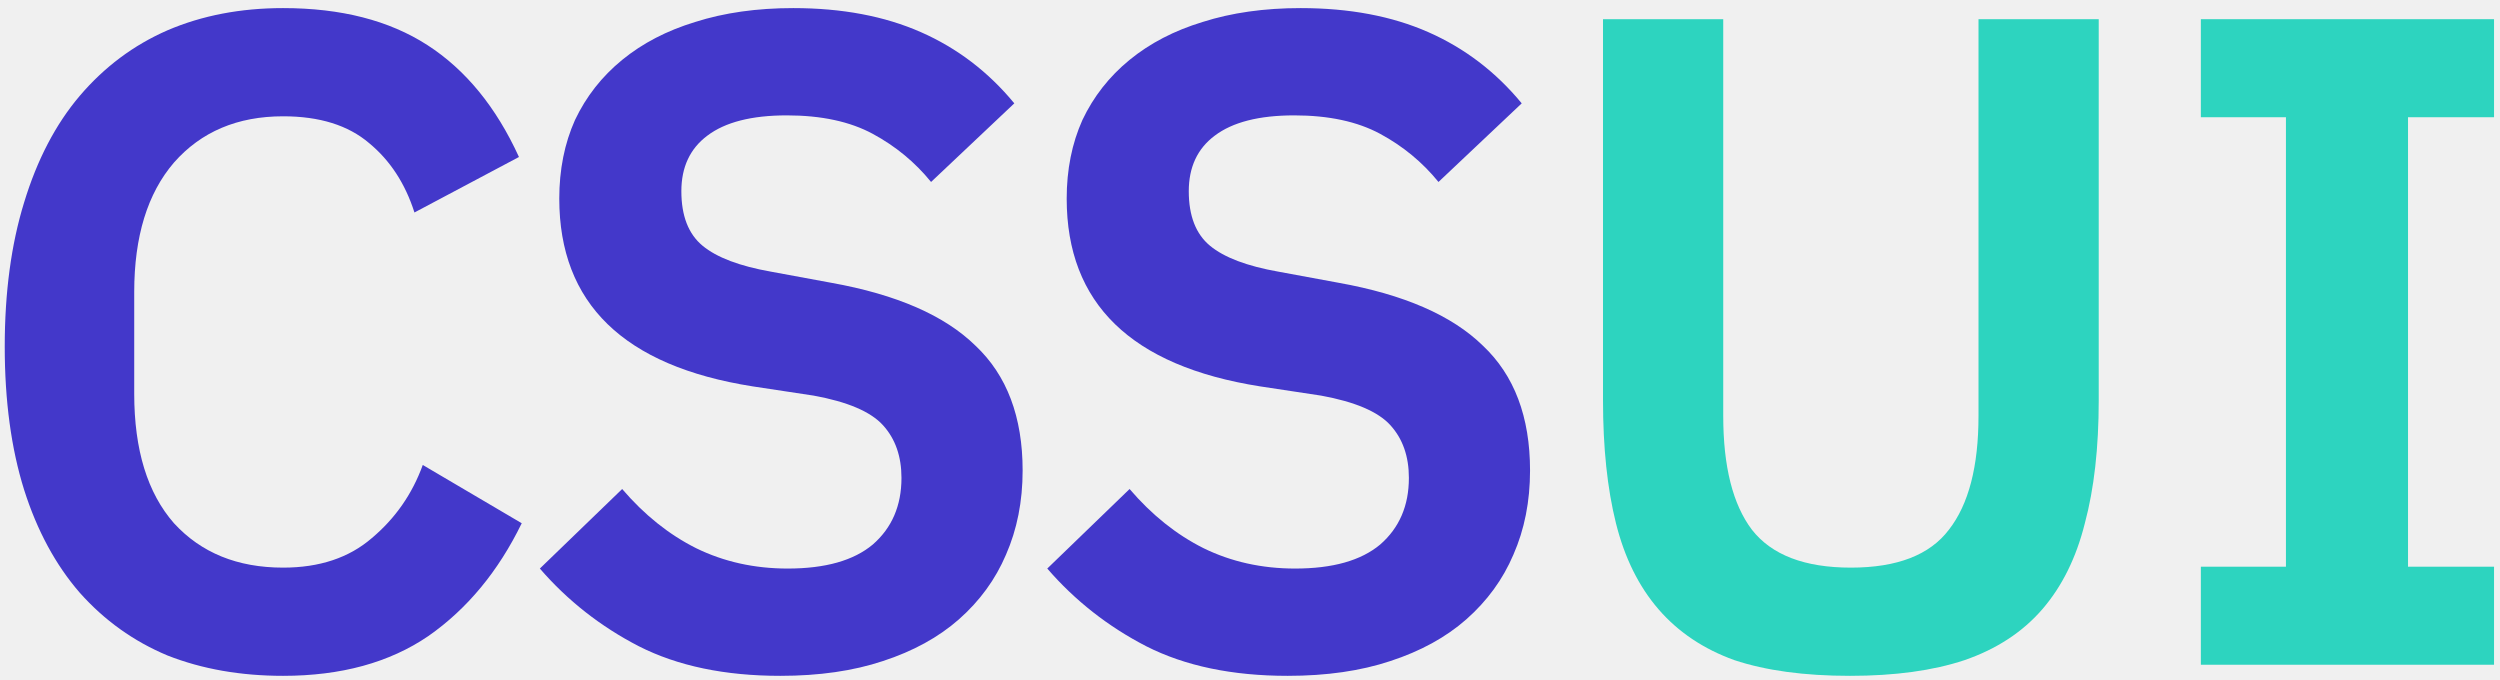
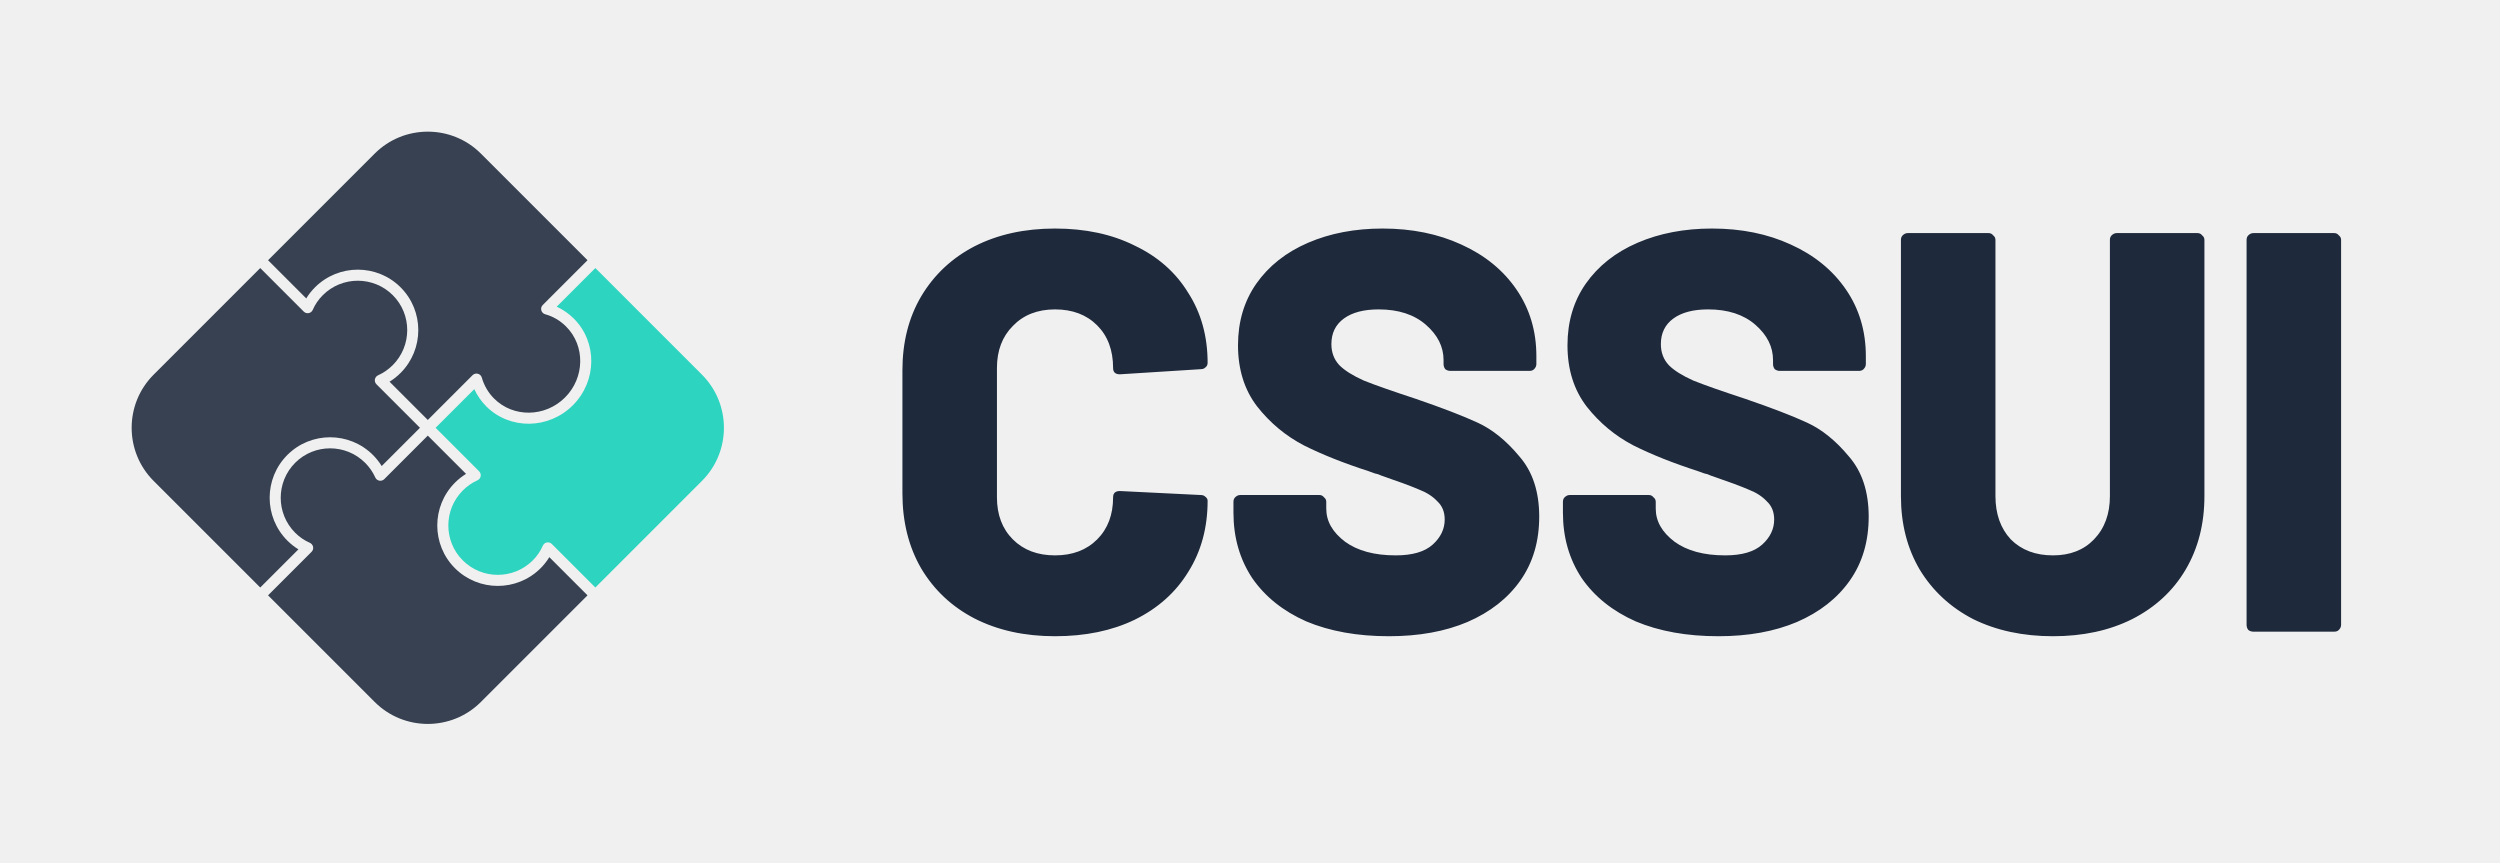
- <svg xmlns="http://www.w3.org/2000/svg" width="173" height="47" viewBox="0 0 173 47" fill="none">
-   <path d="M19.592 46.768C16.648 46.768 13.981 46.299 11.592 45.36C9.245 44.379 7.219 42.928 5.512 41.008C3.848 39.088 2.568 36.72 1.672 33.904C0.776 31.045 0.328 27.739 0.328 23.984C0.328 20.229 0.776 16.901 1.672 14C2.568 11.056 3.848 8.603 5.512 6.64C7.219 4.635 9.245 3.12 11.592 2.096C13.981 1.072 16.648 0.56 19.592 0.56C23.602 0.56 26.93 1.413 29.576 3.12C32.221 4.827 34.333 7.408 35.912 10.864L28.68 14.704C28.04 12.699 26.994 11.099 25.544 9.904C24.093 8.667 22.109 8.048 19.592 8.048C16.434 8.048 13.917 9.115 12.04 11.248C10.205 13.381 9.288 16.368 9.288 20.208V27.248C9.288 31.131 10.205 34.117 12.04 36.208C13.917 38.256 16.434 39.28 19.592 39.28C22.109 39.28 24.157 38.597 25.736 37.232C27.357 35.867 28.53 34.181 29.256 32.176L36.104 36.208C34.483 39.536 32.328 42.139 29.64 44.016C26.952 45.851 23.602 46.768 19.592 46.768Z" fill="#4338CA" />
-   <path d="M53.998 46.768C50.158 46.768 46.894 46.085 44.206 44.72C41.561 43.355 39.278 41.563 37.358 39.344L43.054 33.84C44.59 35.632 46.297 36.997 48.174 37.936C50.094 38.875 52.206 39.344 54.51 39.344C57.113 39.344 59.076 38.789 60.398 37.68C61.721 36.528 62.382 34.992 62.382 33.072C62.382 31.579 61.956 30.363 61.102 29.424C60.249 28.485 58.649 27.803 56.302 27.376L52.078 26.736C43.161 25.328 38.702 20.997 38.702 13.744C38.702 11.739 39.065 9.925 39.79 8.304C40.558 6.683 41.646 5.296 43.054 4.144C44.462 2.992 46.148 2.117 48.11 1.52C50.116 0.88 52.377 0.56 54.894 0.56C58.265 0.56 61.209 1.115 63.726 2.224C66.244 3.333 68.398 4.976 70.19 7.152L64.43 12.592C63.321 11.227 61.977 10.117 60.398 9.264C58.82 8.411 56.836 7.984 54.446 7.984C52.014 7.984 50.18 8.453 48.942 9.392C47.748 10.288 47.15 11.568 47.15 13.232C47.15 14.939 47.641 16.197 48.622 17.008C49.604 17.819 51.182 18.416 53.358 18.8L57.518 19.568C62.041 20.379 65.369 21.829 67.502 23.92C69.678 25.968 70.766 28.848 70.766 32.56C70.766 34.693 70.382 36.635 69.614 38.384C68.889 40.091 67.801 41.584 66.35 42.864C64.942 44.101 63.193 45.061 61.102 45.744C59.054 46.427 56.686 46.768 53.998 46.768Z" fill="#4338CA" />
-   <path d="M89.111 46.768C85.271 46.768 82.007 46.085 79.319 44.72C76.674 43.355 74.391 41.563 72.471 39.344L78.167 33.84C79.703 35.632 81.409 36.997 83.287 37.936C85.207 38.875 87.319 39.344 89.623 39.344C92.225 39.344 94.188 38.789 95.511 37.68C96.834 36.528 97.495 34.992 97.495 33.072C97.495 31.579 97.068 30.363 96.215 29.424C95.362 28.485 93.761 27.803 91.415 27.376L87.191 26.736C78.273 25.328 73.815 20.997 73.815 13.744C73.815 11.739 74.177 9.925 74.903 8.304C75.671 6.683 76.759 5.296 78.167 4.144C79.575 2.992 81.26 2.117 83.223 1.52C85.228 0.88 87.49 0.56 90.007 0.56C93.377 0.56 96.322 1.115 98.839 2.224C101.356 3.333 103.511 4.976 105.303 7.152L99.543 12.592C98.433 11.227 97.09 10.117 95.511 9.264C93.932 8.411 91.948 7.984 89.559 7.984C87.127 7.984 85.292 8.453 84.055 9.392C82.86 10.288 82.263 11.568 82.263 13.232C82.263 14.939 82.754 16.197 83.735 17.008C84.716 17.819 86.295 18.416 88.471 18.8L92.631 19.568C97.153 20.379 100.482 21.829 102.615 23.92C104.791 25.968 105.879 28.848 105.879 32.56C105.879 34.693 105.495 36.635 104.727 38.384C104.002 40.091 102.914 41.584 101.463 42.864C100.055 44.101 98.305 45.061 96.215 45.744C94.167 46.427 91.799 46.768 89.111 46.768Z" fill="#4338CA" />
-   <path d="M119.248 1.328V28.784C119.248 32.283 119.909 34.907 121.232 36.656C122.597 38.405 124.88 39.28 128.08 39.28C131.28 39.28 133.541 38.405 134.864 36.656C136.229 34.907 136.912 32.283 136.912 28.784V1.328H145.232V27.696C145.232 30.981 144.912 33.819 144.272 36.208C143.675 38.597 142.693 40.581 141.328 42.16C139.963 43.739 138.171 44.912 135.952 45.68C133.776 46.405 131.131 46.768 128.016 46.768C124.859 46.768 122.192 46.405 120.016 45.68C117.883 44.912 116.133 43.739 114.768 42.16C113.403 40.581 112.421 38.597 111.824 36.208C111.227 33.819 110.928 30.981 110.928 27.696V1.328H119.248Z" fill="#2DD4BF" />
-   <path d="M152.299 46V39.216H158.187V8.112H152.299V1.328H172.587V8.112H166.635V39.216H172.587V46H152.299Z" fill="#2DD4BF" />
+ <svg xmlns="http://www.w3.org/2000/svg" width="281" height="97" viewBox="0 0 281 97" fill="none">
+   <path d="M118.584 71.512C115.171 71.512 112.163 70.851 109.56 69.528C107 68.205 104.995 66.328 103.544 63.896C102.136 61.464 101.432 58.648 101.432 55.448V41.624C101.432 38.467 102.136 35.693 103.544 33.304C104.995 30.872 107 28.995 109.56 27.672C112.163 26.349 115.171 25.688 118.584 25.688C121.997 25.688 124.984 26.328 127.544 27.608C130.147 28.845 132.152 30.616 133.56 32.92C135.011 35.181 135.736 37.805 135.736 40.792C135.736 41.005 135.651 41.176 135.48 41.304C135.352 41.432 135.181 41.496 134.968 41.496L125.88 42.072C125.368 42.072 125.112 41.837 125.112 41.368C125.112 39.363 124.515 37.763 123.32 36.568C122.125 35.373 120.547 34.776 118.584 34.776C116.621 34.776 115.043 35.395 113.848 36.632C112.653 37.827 112.056 39.405 112.056 41.368V55.896C112.056 57.859 112.653 59.437 113.848 60.632C115.043 61.827 116.621 62.424 118.584 62.424C120.547 62.424 122.125 61.827 123.32 60.632C124.515 59.437 125.112 57.859 125.112 55.896C125.112 55.427 125.368 55.192 125.88 55.192L134.968 55.64C135.181 55.64 135.352 55.704 135.48 55.832C135.651 55.96 135.736 56.109 135.736 56.28C135.736 59.309 135.011 61.976 133.56 64.28C132.152 66.584 130.147 68.376 127.544 69.656C124.984 70.893 121.997 71.512 118.584 71.512ZM156.112 71.512C152.571 71.512 149.477 70.957 146.832 69.848C144.229 68.696 142.203 67.075 140.752 64.984C139.344 62.851 138.64 60.397 138.64 57.624V56.408C138.64 56.195 138.704 56.024 138.832 55.896C139.003 55.725 139.195 55.64 139.408 55.64H148.304C148.517 55.64 148.688 55.725 148.816 55.896C148.987 56.024 149.072 56.195 149.072 56.408V57.176C149.072 58.584 149.776 59.821 151.184 60.888C152.592 61.912 154.491 62.424 156.88 62.424C158.757 62.424 160.144 62.019 161.04 61.208C161.936 60.397 162.384 59.459 162.384 58.392C162.384 57.539 162.107 56.856 161.552 56.344C161.04 55.789 160.336 55.341 159.44 55C158.544 54.616 157.157 54.104 155.28 53.464C155.024 53.336 154.768 53.251 154.512 53.208C154.256 53.123 154.021 53.037 153.808 52.952C151.035 52.056 148.624 51.096 146.576 50.072C144.528 49.005 142.779 47.555 141.328 45.72C139.877 43.843 139.152 41.539 139.152 38.808C139.152 36.163 139.835 33.859 141.2 31.896C142.608 29.891 144.549 28.355 147.024 27.288C149.499 26.221 152.293 25.688 155.408 25.688C158.693 25.688 161.637 26.285 164.24 27.48C166.885 28.675 168.955 30.36 170.448 32.536C171.941 34.712 172.688 37.208 172.688 40.024V40.92C172.688 41.133 172.603 41.325 172.432 41.496C172.304 41.624 172.133 41.688 171.92 41.688H163.024C162.811 41.688 162.619 41.624 162.448 41.496C162.32 41.325 162.256 41.133 162.256 40.92V40.472C162.256 38.979 161.595 37.656 160.272 36.504C158.949 35.352 157.179 34.776 154.96 34.776C153.296 34.776 151.995 35.117 151.056 35.8C150.117 36.483 149.648 37.443 149.648 38.68C149.648 39.619 149.947 40.408 150.544 41.048C151.141 41.645 152.059 42.221 153.296 42.776C154.576 43.288 156.517 43.971 159.12 44.824C162.107 45.848 164.432 46.744 166.096 47.512C167.76 48.28 169.317 49.539 170.768 51.288C172.261 52.995 173.008 55.256 173.008 58.072C173.008 60.845 172.304 63.235 170.896 65.24C169.488 67.245 167.504 68.803 164.944 69.912C162.427 70.979 159.483 71.512 156.112 71.512ZM193.145 71.512C189.603 71.512 186.51 70.957 183.865 69.848C181.262 68.696 179.235 67.075 177.785 64.984C176.377 62.851 175.673 60.397 175.673 57.624V56.408C175.673 56.195 175.737 56.024 175.865 55.896C176.035 55.725 176.227 55.64 176.441 55.64H185.337C185.55 55.64 185.721 55.725 185.849 55.896C186.019 56.024 186.105 56.195 186.105 56.408V57.176C186.105 58.584 186.809 59.821 188.217 60.888C189.625 61.912 191.523 62.424 193.913 62.424C195.79 62.424 197.177 62.019 198.073 61.208C198.969 60.397 199.417 59.459 199.417 58.392C199.417 57.539 199.139 56.856 198.585 56.344C198.073 55.789 197.369 55.341 196.473 55C195.577 54.616 194.19 54.104 192.313 53.464C192.057 53.336 191.801 53.251 191.545 53.208C191.289 53.123 191.054 53.037 190.841 52.952C188.067 52.056 185.657 51.096 183.609 50.072C181.561 49.005 179.811 47.555 178.361 45.72C176.91 43.843 176.185 41.539 176.185 38.808C176.185 36.163 176.867 33.859 178.233 31.896C179.641 29.891 181.582 28.355 184.057 27.288C186.531 26.221 189.326 25.688 192.441 25.688C195.726 25.688 198.67 26.285 201.273 27.48C203.918 28.675 205.987 30.36 207.481 32.536C208.974 34.712 209.721 37.208 209.721 40.024V40.92C209.721 41.133 209.635 41.325 209.465 41.496C209.337 41.624 209.166 41.688 208.953 41.688H200.057C199.843 41.688 199.651 41.624 199.481 41.496C199.353 41.325 199.289 41.133 199.289 40.92V40.472C199.289 38.979 198.627 37.656 197.305 36.504C195.982 35.352 194.211 34.776 191.993 34.776C190.329 34.776 189.027 35.117 188.089 35.8C187.15 36.483 186.681 37.443 186.681 38.68C186.681 39.619 186.979 40.408 187.577 41.048C188.174 41.645 189.091 42.221 190.329 42.776C191.609 43.288 193.55 43.971 196.153 44.824C199.139 45.848 201.465 46.744 203.129 47.512C204.793 48.28 206.35 49.539 207.801 51.288C209.294 52.995 210.041 55.256 210.041 58.072C210.041 60.845 209.337 63.235 207.929 65.24C206.521 67.245 204.537 68.803 201.977 69.912C199.459 70.979 196.515 71.512 193.145 71.512ZM230.753 71.512C227.382 71.512 224.396 70.872 221.793 69.592C219.233 68.269 217.228 66.413 215.777 64.024C214.369 61.635 213.665 58.883 213.665 55.768V26.968C213.665 26.755 213.729 26.584 213.857 26.456C214.028 26.285 214.22 26.2 214.433 26.2H223.521C223.734 26.2 223.905 26.285 224.033 26.456C224.204 26.584 224.289 26.755 224.289 26.968V55.768C224.289 57.773 224.865 59.395 226.017 60.632C227.212 61.827 228.79 62.424 230.753 62.424C232.673 62.424 234.209 61.827 235.361 60.632C236.556 59.395 237.153 57.773 237.153 55.768V26.968C237.153 26.755 237.217 26.584 237.345 26.456C237.516 26.285 237.708 26.2 237.921 26.2H247.009C247.222 26.2 247.393 26.285 247.521 26.456C247.692 26.584 247.777 26.755 247.777 26.968V55.768C247.777 58.883 247.073 61.635 245.665 64.024C244.257 66.413 242.252 68.269 239.649 69.592C237.089 70.872 234.124 71.512 230.753 71.512ZM253.284 71C253.071 71 252.879 70.936 252.708 70.808C252.58 70.637 252.516 70.445 252.516 70.232V26.968C252.516 26.755 252.58 26.584 252.708 26.456C252.879 26.285 253.071 26.2 253.284 26.2H262.372C262.585 26.2 262.756 26.285 262.884 26.456C263.055 26.584 263.14 26.755 263.14 26.968V70.232C263.14 70.445 263.055 70.637 262.884 70.808C262.756 70.936 262.585 71 262.372 71H253.284Z" fill="#1E293B" />
+   <g clip-path="url(#clip0)">
+     <path d="M60.767 63.865C58.111 66.521 53.79 66.521 51.134 63.865C48.484 61.215 48.489 56.898 51.144 54.243C51.519 53.868 51.934 53.54 52.382 53.262L48.083 48.963L43.191 53.855C43.047 54 42.841 54.064 42.64 54.028C42.439 53.991 42.269 53.859 42.185 53.673C41.904 53.055 41.52 52.501 41.044 52.024C38.873 49.854 35.346 49.849 33.181 52.014C31.011 54.185 31.01 57.716 33.181 59.887C33.664 60.37 34.219 60.749 34.829 61.013C34.853 61.023 34.876 61.035 34.898 61.048C35.007 61.113 35.094 61.209 35.147 61.323C35.168 61.368 35.184 61.417 35.193 61.468C35.232 61.67 35.168 61.879 35.022 62.024L30.13 66.916L42.115 78.901C45.406 82.192 50.761 82.192 54.052 78.901L66.036 66.916L61.745 62.625C61.472 63.072 61.146 63.487 60.767 63.865Z" fill="#374151" />
+     <path d="M32.301 51.134C34.951 48.484 39.268 48.489 41.924 51.144C42.299 51.519 42.627 51.934 42.904 52.383L47.203 48.083L42.311 43.191C42.185 43.065 42.12 42.892 42.13 42.716C42.132 42.691 42.134 42.666 42.139 42.641C42.175 42.44 42.308 42.269 42.494 42.185C43.111 41.904 43.666 41.52 44.142 41.044C46.313 38.873 46.317 35.346 44.152 33.181C41.982 31.011 38.45 31.011 36.28 33.181C35.796 33.665 35.417 34.219 35.153 34.83C35.071 35.019 34.901 35.155 34.699 35.194C34.522 35.227 34.34 35.183 34.2 35.073C34.179 35.058 34.16 35.041 34.142 35.023L29.25 30.13L17.266 42.115C13.975 45.406 13.975 50.761 17.265 54.052L29.25 66.036L33.542 61.745C33.095 61.473 32.68 61.146 32.301 60.767C29.645 58.111 29.645 53.79 32.301 51.134Z" fill="#374151" />
+     <path d="M35.4 32.301C38.055 29.645 42.377 29.645 45.032 32.301C47.682 34.951 47.678 39.268 45.022 41.924C44.647 42.299 44.233 42.627 43.784 42.904L48.083 47.203L53.116 42.17C53.272 42.014 53.499 41.953 53.713 42.008C53.926 42.064 54.094 42.228 54.155 42.44C54.408 43.332 54.885 44.146 55.535 44.796C57.7 46.961 61.277 46.907 63.508 44.676C65.74 42.444 65.794 38.867 63.629 36.703C62.963 36.036 62.151 35.559 61.281 35.324C61.067 35.266 60.9 35.098 60.842 34.883C60.785 34.669 60.846 34.44 61.004 34.283L66.036 29.25L54.052 17.265C50.761 13.975 45.406 13.975 42.115 17.265L30.13 29.25L34.422 33.542C34.694 33.095 35.021 32.68 35.4 32.301Z" fill="#374151" />
+     <path d="M78.901 42.115L66.916 30.13L62.574 34.472C63.284 34.797 63.941 35.254 64.509 35.822C67.159 38.472 67.105 42.839 64.388 45.555C61.672 48.272 57.306 48.326 54.655 45.676C54.095 45.116 53.64 44.457 53.31 43.737L48.963 48.083L53.855 52.975C54 53.119 54.064 53.325 54.028 53.526C53.991 53.727 53.859 53.897 53.673 53.982C53.056 54.262 52.501 54.646 52.025 55.123C49.854 57.293 49.849 60.82 52.014 62.985C54.185 65.156 57.717 65.156 59.887 62.985C60.37 62.502 60.749 61.948 61.013 61.337C61.034 61.29 61.06 61.246 61.09 61.206C61.182 61.086 61.316 61.002 61.468 60.973C61.62 60.944 61.775 60.973 61.904 61.051C61.948 61.077 61.988 61.108 62.025 61.144L66.917 66.037L78.901 54.052C82.192 50.761 82.192 45.406 78.901 42.115Z" fill="#2DD4BF" />
+   </g>
+   <defs>
+     <clipPath id="clip0">
+       <rect width="68" height="68" fill="white" transform="translate(48.0833) rotate(45)" />
+     </clipPath>
+   </defs>
</svg>
